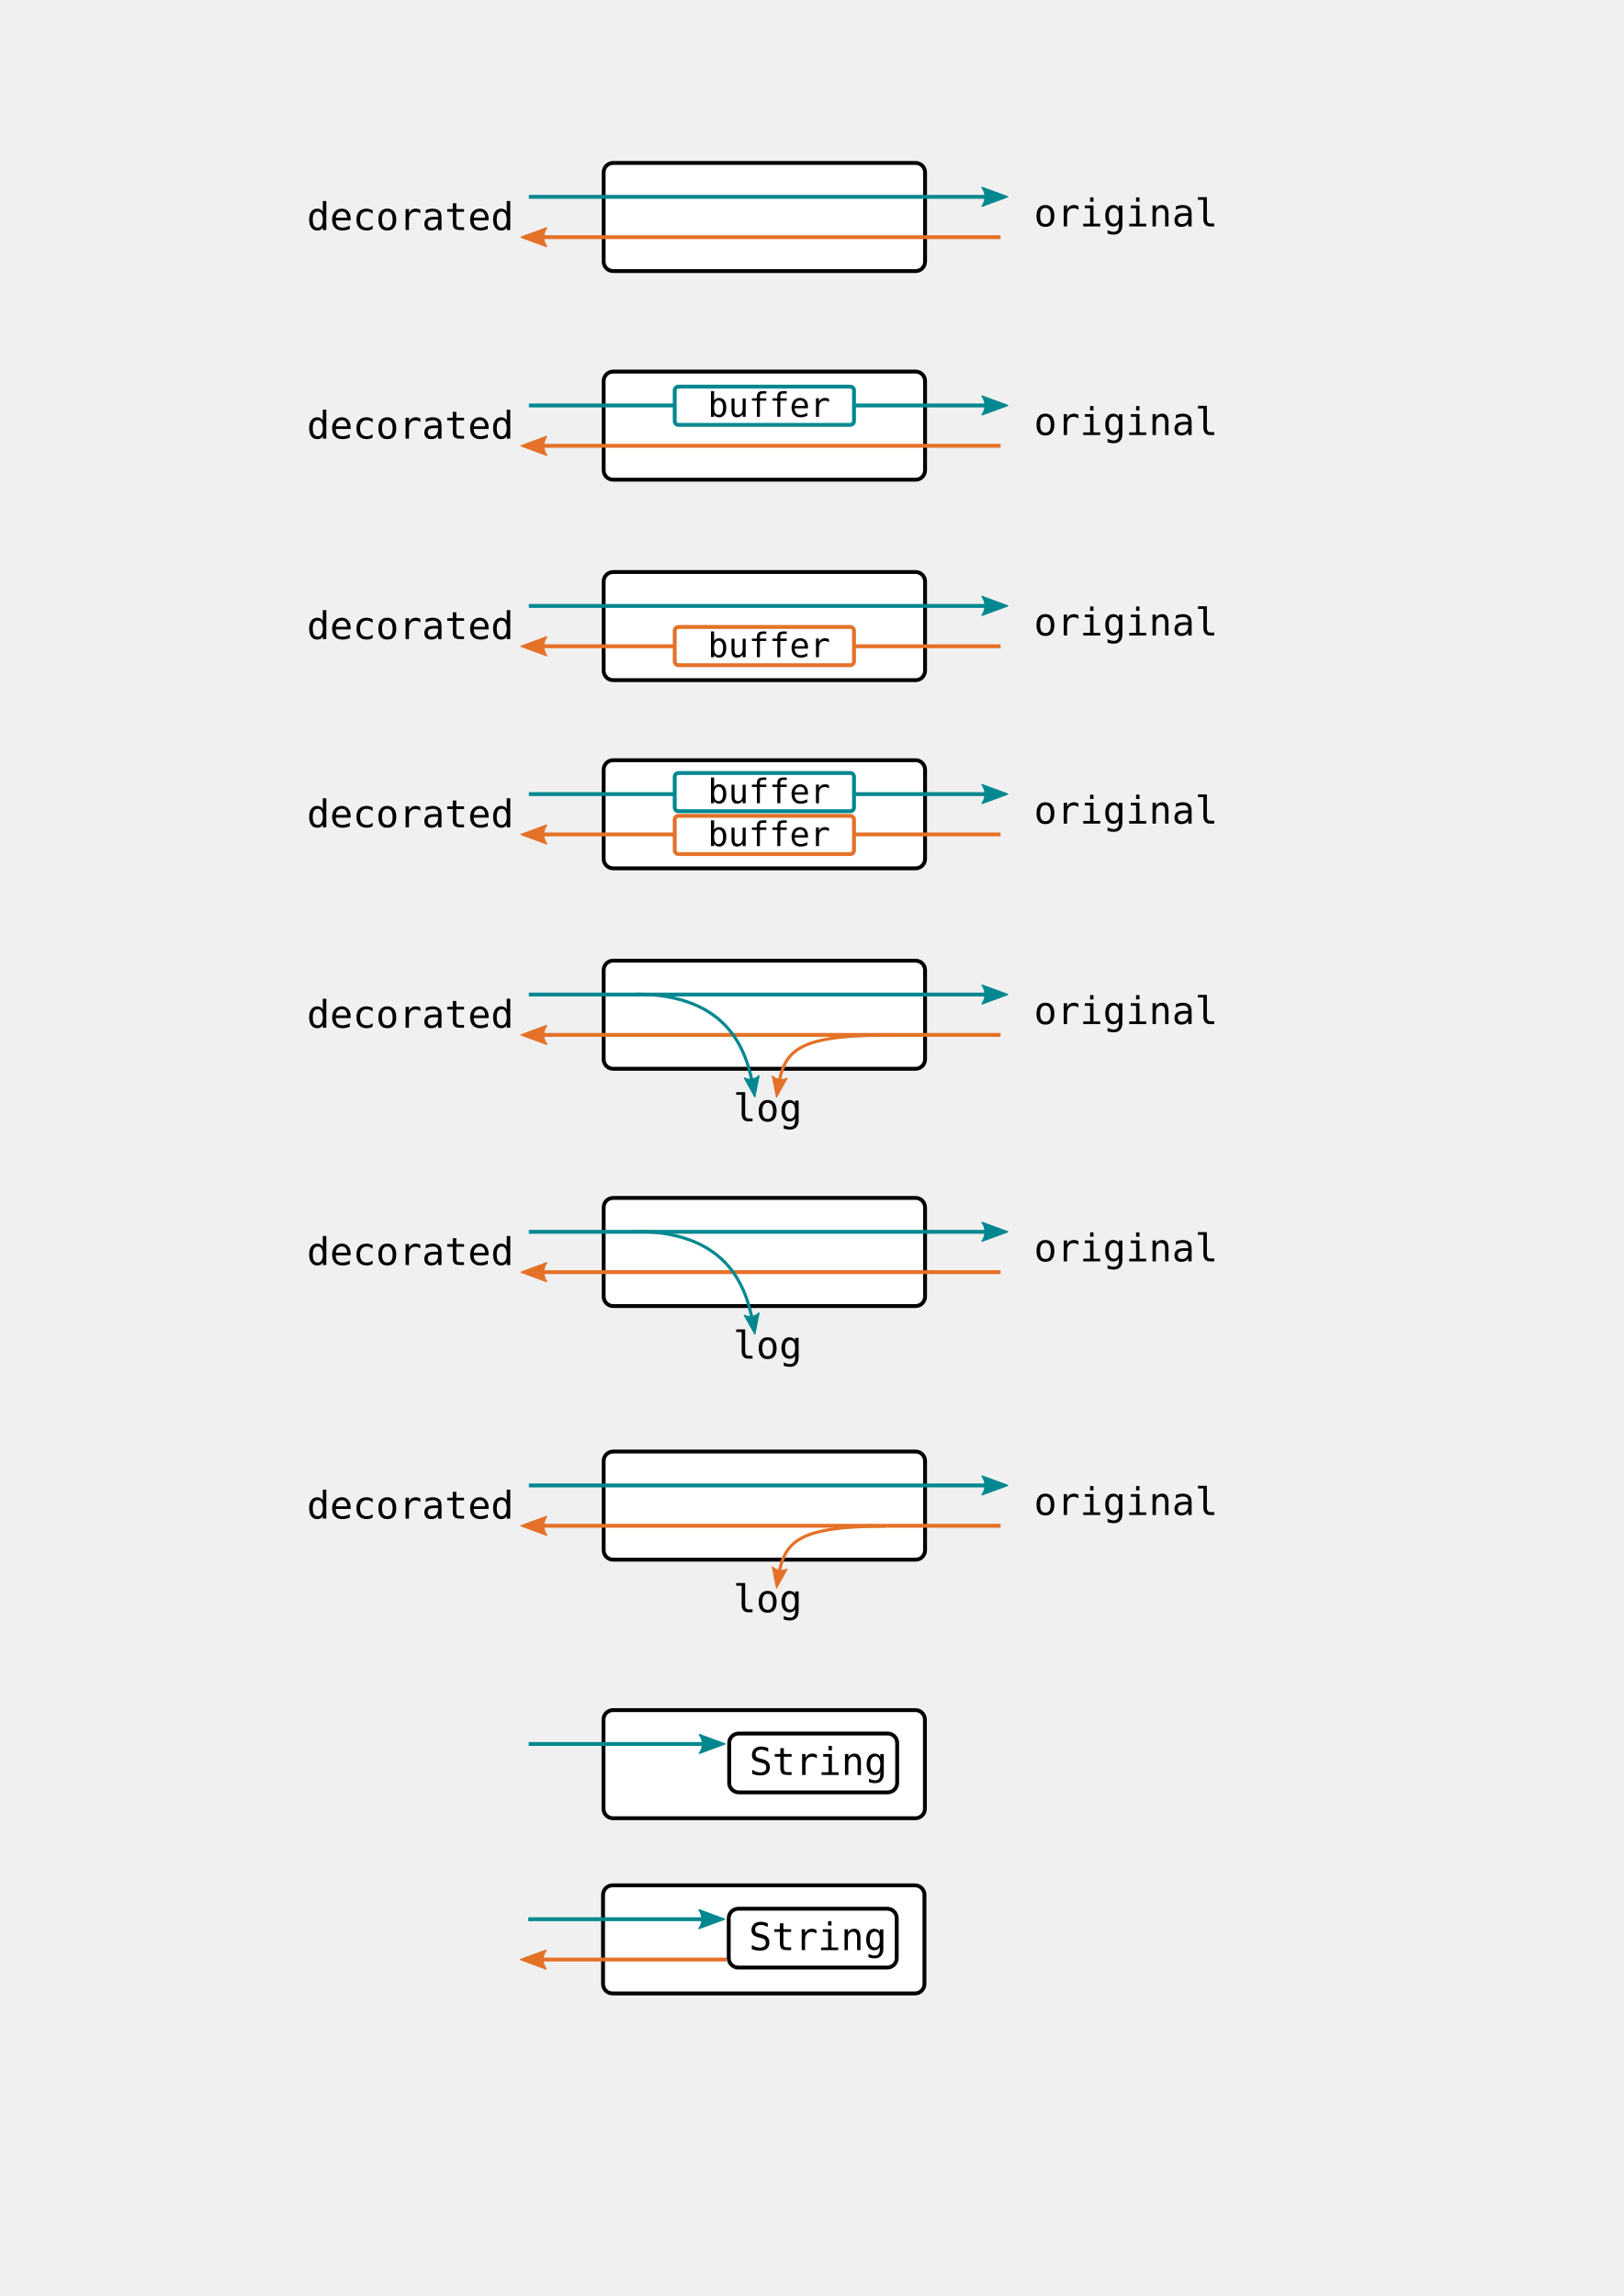
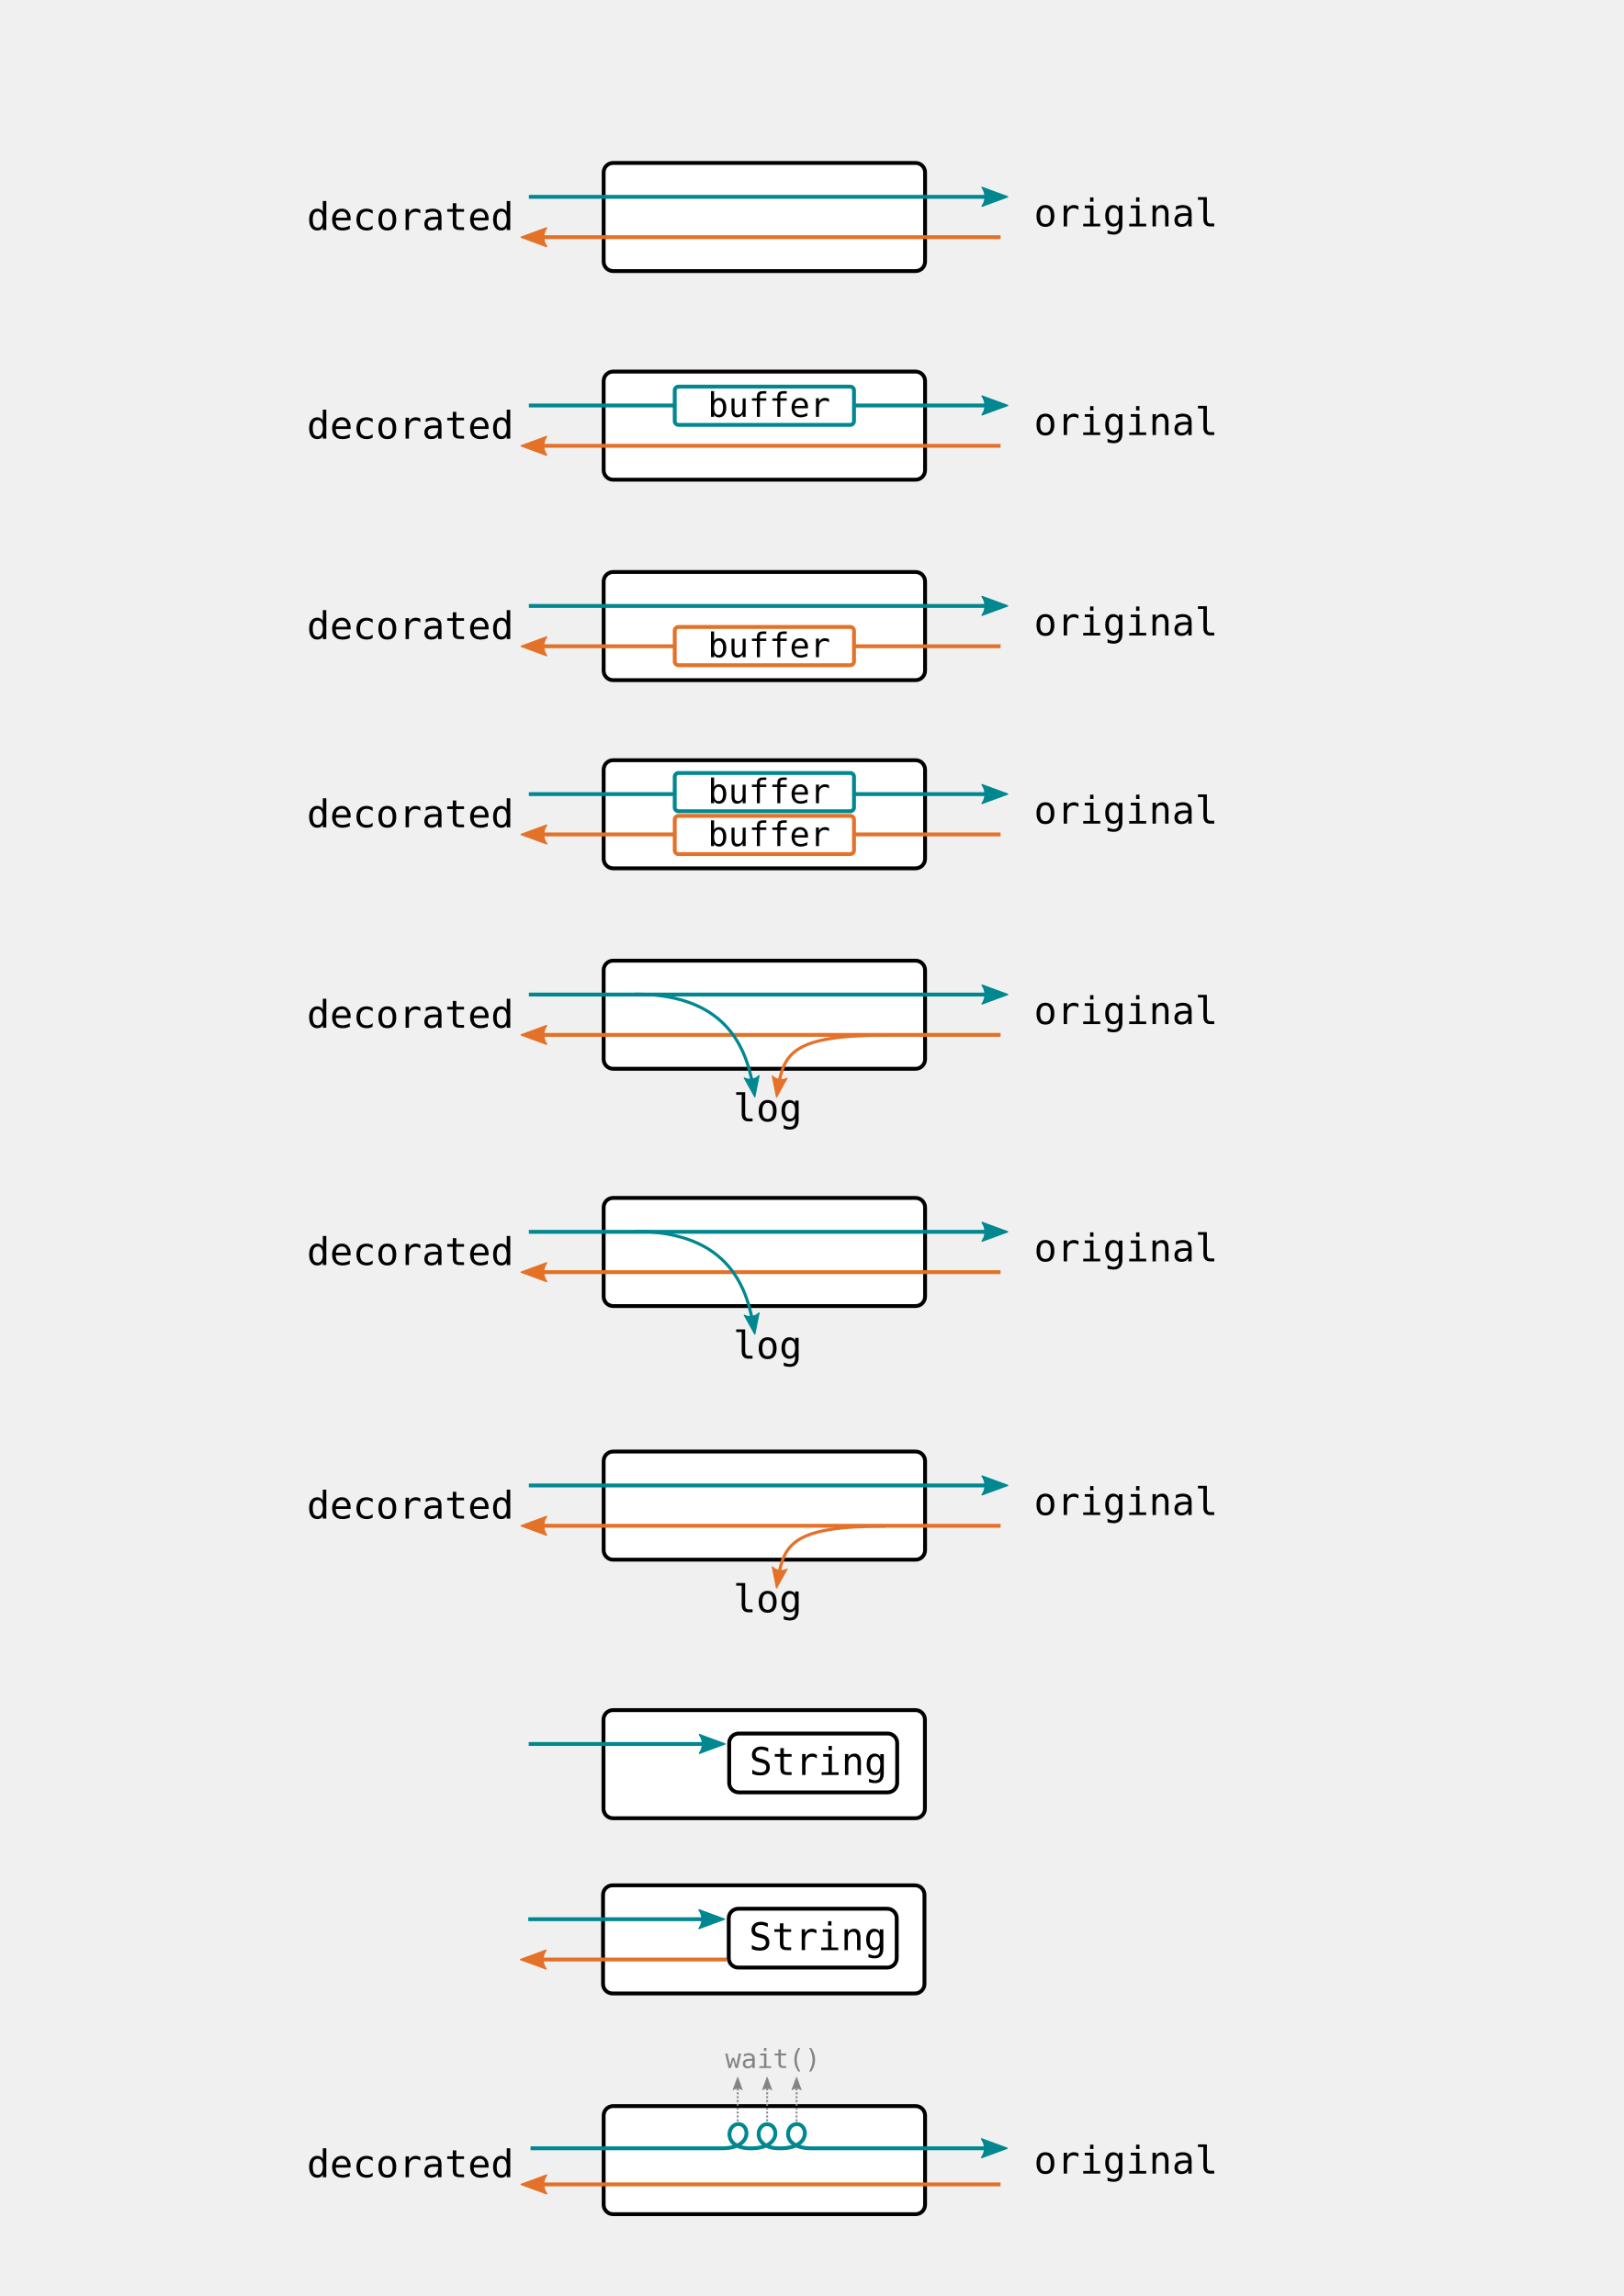
<svg xmlns="http://www.w3.org/2000/svg" xmlns:xlink="http://www.w3.org/1999/xlink" width="210mm" height="297mm" viewBox="0 0 210 297" version="1.1" id="svg8">
  <defs id="defs2">
+     <marker orient="auto" refY="0.0" refX="0.0" id="marker33432" style="overflow:visible;">
+       <path id="path33430" style="fill-rule:evenodd;stroke-width:0.625;stroke-linejoin:round;stroke:#848484;stroke-opacity:1;fill:#848484;fill-opacity:1" d="M 8.719,4.034 L -2.207,0.016 L 8.719,-4.002 C 6.973,-1.63 6.983,1.616 8.719,4.034 z " transform="scale(0.6) rotate(180) translate(0,0)" />
+     </marker>
+     <marker orient="auto" refY="0.0" refX="0.0" id="Arrow1Send" style="overflow:visible;">
+       <path id="path8586" d="M 0.0,0.0 L 5.0,-5.0 L -12.5,0.0 L 5.0,5.0 L 0.0,0.0 z " style="fill-rule:evenodd;stroke:#000000;stroke-width:1pt;stroke-opacity:1;fill:#000000;fill-opacity:1" transform="scale(0.2) rotate(180) translate(6,0)" />
+     </marker>
+     <marker orient="auto" refY="0.0" refX="0.0" id="marker19843" style="overflow:visible;">
+       <path id="path19841" style="fill-rule:evenodd;stroke-width:0.625;stroke-linejoin:round;stroke:#00878f;stroke-opacity:1;fill:#00878f;fill-opacity:1" d="M 8.719,4.034 L -2.207,0.016 L 8.719,-4.002 C 6.973,-1.63 6.983,1.616 8.719,4.034 z " transform="scale(0.6) rotate(180) translate(0,0)" />
+     </marker>
+     <marker style="overflow:visible;" id="marker1792" refX="0.0" refY="0.0" orient="auto">
+       <path transform="scale(0.6) rotate(180) translate(0,0)" d="M 8.719,4.034 L -2.207,0.016 L 8.719,-4.002 C 6.973,-1.63 6.983,1.616 8.719,4.034 z " style="fill-rule:evenodd;stroke-width:0.625;stroke-linejoin:round;stroke:#00878f;stroke-opacity:1;fill:#00878f;fill-opacity:1" id="path1790" />
+     </marker>
+     <marker style="overflow:visible" id="marker1638" refX="0" refY="0" orient="auto">
+       <path transform="scale(-0.6)" d="M 8.719,4.034 -2.207,0.016 8.719,-4.002 c -1.745,2.372 -1.735,5.617 -6e-7,8.035 z" style="fill:#e47128;fill-opacity:1;fill-rule:evenodd;stroke:#e47128;stroke-width:0.625;stroke-linejoin:round;stroke-opacity:1" id="path1636" />
+     </marker>
    <marker style="overflow:visible;" id="marker1304" refX="0.0" refY="0.0" orient="auto">
      <path transform="scale(0.6) rotate(180) translate(0,0)" d="M 8.719,4.034 L -2.207,0.016 L 8.719,-4.002 C 6.973,-1.63 6.983,1.616 8.719,4.034 z " style="fill-rule:evenodd;stroke-width:0.625;stroke-linejoin:round;stroke:#00878f;stroke-opacity:1;fill:#00878f;fill-opacity:1" id="path1302" />
    </marker>
    <marker style="overflow:visible" id="marker1168" refX="0" refY="0" orient="auto">
      <path transform="scale(-0.6)" d="M 8.719,4.034 -2.207,0.016 8.719,-4.002 c -1.745,2.372 -1.735,5.617 -6e-7,8.035 z" style="fill:#e47128;fill-opacity:1;fill-rule:evenodd;stroke:#e47128;stroke-width:0.625;stroke-linejoin:round;stroke-opacity:1" id="path1166" />
    </marker>
    <marker style="overflow:visible;" id="marker2295" refX="0.0" refY="0.0" orient="auto">
      <path transform="scale(0.6) rotate(180) translate(0,0)" d="M 8.719,4.034 L -2.207,0.016 L 8.719,-4.002 C 6.973,-1.63 6.983,1.616 8.719,4.034 z " style="fill-rule:evenodd;stroke-width:0.625;stroke-linejoin:round;stroke:#e47128;stroke-opacity:1;fill:#e47128;fill-opacity:1" id="path2293" />
    </marker>
    <marker orient="auto" refY="0.0" refX="0.0" id="marker2207" style="overflow:visible;">
      <path id="path2205" style="fill-rule:evenodd;stroke-width:0.625;stroke-linejoin:round;stroke:#00878f;stroke-opacity:1;fill:#00878f;fill-opacity:1" d="M 8.719,4.034 L -2.207,0.016 L 8.719,-4.002 C 6.973,-1.63 6.983,1.616 8.719,4.034 z " transform="scale(0.6) rotate(180) translate(0,0)" />
    </marker>
    <marker orient="auto" refY="0.0" refX="0.0" id="marker1209" style="overflow:visible;">
      <path id="path1207" style="fill-rule:evenodd;stroke-width:0.625;stroke-linejoin:round;stroke:#00878f;stroke-opacity:1;fill:#00878f;fill-opacity:1" d="M 8.719,4.034 L -2.207,0.016 L 8.719,-4.002 C 6.973,-1.63 6.983,1.616 8.719,4.034 z " transform="scale(0.6) rotate(180) translate(0,0)" />
    </marker>
    <marker style="overflow:visible;" id="marker1133" refX="0.0" refY="0.0" orient="auto">
      <path transform="scale(0.6) rotate(180) translate(0,0)" d="M 8.719,4.034 L -2.207,0.016 L 8.719,-4.002 C 6.973,-1.63 6.983,1.616 8.719,4.034 z " style="fill-rule:evenodd;stroke-width:0.625;stroke-linejoin:round;stroke:#e47128;stroke-opacity:1;fill:#e47128;fill-opacity:1" id="path1131" />
    </marker>
    <marker orient="auto" refY="0.0" refX="0.0" id="marker922" style="overflow:visible;">
      <path id="path920" style="fill-rule:evenodd;stroke-width:0.625;stroke-linejoin:round;stroke:#00878f;stroke-opacity:1;fill:#00878f;fill-opacity:1" d="M 8.719,4.034 L -2.207,0.016 L 8.719,-4.002 C 6.973,-1.63 6.983,1.616 8.719,4.034 z " transform="scale(0.6) rotate(180) translate(0,0)" />
    </marker>
    <marker style="overflow:visible;" id="marker3279" refX="0.0" refY="0.0" orient="auto">
      <path transform="scale(0.6) rotate(180) translate(0,0)" d="M 8.719,4.034 L -2.207,0.016 L 8.719,-4.002 C 6.973,-1.63 6.983,1.616 8.719,4.034 z " style="fill-rule:evenodd;stroke-width:0.625;stroke-linejoin:round;stroke:#00878f;stroke-opacity:1;fill:#00878f;fill-opacity:1" id="path3277" />
    </marker>
    <marker orient="auto" refY="0.0" refX="0.0" id="marker2337" style="overflow:visible;">
      <path id="path2335" style="fill-rule:evenodd;stroke-width:0.625;stroke-linejoin:round;stroke:#e47128;stroke-opacity:1;fill:#e47128;fill-opacity:1" d="M 8.719,4.034 L -2.207,0.016 L 8.719,-4.002 C 6.973,-1.63 6.983,1.616 8.719,4.034 z " transform="scale(0.6) rotate(180) translate(0,0)" />
    </marker>
    <marker orient="auto" refY="0.0" refX="0.0" id="Arrow2Send" style="overflow:visible;">
      <path id="path852" style="fill-rule:evenodd;stroke-width:0.625;stroke-linejoin:round;stroke:#e47128;stroke-opacity:1;fill:#e47128;fill-opacity:1" d="M 8.719,4.034 L -2.207,0.016 L 8.719,-4.002 C 6.973,-1.63 6.983,1.616 8.719,4.034 z " transform="scale(0.3) rotate(180) translate(-2.3,0)" />
    </marker>
    <marker orient="auto" refY="0.0" refX="0.0" id="marker2229" style="overflow:visible;">
      <path id="path2227" style="fill-rule:evenodd;stroke-width:0.625;stroke-linejoin:round;stroke:#e47128;stroke-opacity:1;fill:#e47128;fill-opacity:1" d="M 8.719,4.034 L -2.207,0.016 L 8.719,-4.002 C 6.973,-1.63 6.983,1.616 8.719,4.034 z " transform="scale(0.6) rotate(180) translate(0,0)" />
    </marker>
-     <marker orient="auto" refY="0.0" refX="0.0" id="Arrow2Mend" style="overflow:visible;">
-       <path id="path846" style="fill-rule:evenodd;stroke-width:0.625;stroke-linejoin:round;stroke:#00878f;stroke-opacity:1;fill:#00878f;fill-opacity:1" d="M 8.719,4.034 L -2.207,0.016 L 8.719,-4.002 C 6.973,-1.63 6.983,1.616 8.719,4.034 z " transform="scale(0.6) rotate(180) translate(0,0)" />
-     </marker>
    <marker orient="auto" refY="0.0" refX="0.0" id="marker1109" style="overflow:visible;">
      <path id="path1107" style="fill-rule:evenodd;stroke-width:0.625;stroke-linejoin:round;stroke:#00878f;stroke-opacity:1;fill:#00878f;fill-opacity:1" d="M 8.719,4.034 L -2.207,0.016 L 8.719,-4.002 C 6.973,-1.63 6.983,1.616 8.719,4.034 z " transform="scale(1.1) rotate(180) translate(1,0)" />
    </marker>
    <marker orient="auto" refY="0.0" refX="0.0" id="Arrow2Lend" style="overflow:visible;">
      <path id="path840" style="fill-rule:evenodd;stroke-width:0.625;stroke-linejoin:round;stroke:#00878f;stroke-opacity:1;fill:#00878f;fill-opacity:1" d="M 8.719,4.034 L -2.207,0.016 L 8.719,-4.002 C 6.973,-1.63 6.983,1.616 8.719,4.034 z " transform="scale(1.1) rotate(180) translate(1,0)" />
    </marker>
    <marker orient="auto" refY="0" refX="0" id="Arrow2Mend-2" style="overflow:visible">
      <path id="path846-0" style="fill:#e47128;fill-opacity:1;fill-rule:evenodd;stroke:#e47128;stroke-width:0.625;stroke-linejoin:round;stroke-opacity:1" d="M 8.719,4.034 -2.207,0.016 8.719,-4.002 c -1.745,2.372 -1.735,5.617 -6e-7,8.035 z" transform="scale(-0.6)" />
    </marker>
    <marker style="overflow:visible" id="marker2295-2" refX="0" refY="0" orient="auto">
      <path transform="scale(-0.6)" d="M 8.719,4.034 -2.207,0.016 8.719,-4.002 c -1.745,2.372 -1.735,5.617 -6e-7,8.035 z" style="fill:#e47128;fill-opacity:1;fill-rule:evenodd;stroke:#e47128;stroke-width:0.625;stroke-linejoin:round;stroke-opacity:1" id="path2293-7" />
    </marker>
    <marker orient="auto" refY="0" refX="0" id="Arrow2Mend-8" style="overflow:visible">
      <path id="path846-3" style="fill:#00878f;fill-opacity:1;fill-rule:evenodd;stroke:#00878f;stroke-width:0.625;stroke-linejoin:round;stroke-opacity:1" d="M 8.719,4.034 -2.207,0.016 8.719,-4.002 c -1.745,2.372 -1.735,5.617 -6e-7,8.035 z" transform="scale(-0.6)" />
    </marker>
    <marker orient="auto" refY="0" refX="0" id="Arrow2Mend-2-2" style="overflow:visible">
      <path id="path846-0-1" style="fill:#e47128;fill-opacity:1;fill-rule:evenodd;stroke:#e47128;stroke-width:0.625;stroke-linejoin:round;stroke-opacity:1" d="M 8.719,4.034 -2.207,0.016 8.719,-4.002 c -1.745,2.372 -1.735,5.617 -6e-7,8.035 z" transform="scale(-0.6)" />
    </marker>
    <marker orient="auto" refY="0" refX="0" id="marker980" style="overflow:visible">
      <path id="path978" style="fill:#00878f;fill-opacity:1;fill-rule:evenodd;stroke:#00878f;stroke-width:0.625;stroke-linejoin:round;stroke-opacity:1" d="M 8.719,4.034 -2.207,0.016 8.719,-4.002 c -1.745,2.372 -1.735,5.617 -6e-7,8.035 z" transform="scale(-0.6)" />
    </marker>
    <marker orient="auto" refY="0" refX="0" id="marker984" style="overflow:visible">
      <path id="path982" style="fill:#e47128;fill-opacity:1;fill-rule:evenodd;stroke:#e47128;stroke-width:0.625;stroke-linejoin:round;stroke-opacity:1" d="M 8.719,4.034 -2.207,0.016 8.719,-4.002 c -1.745,2.372 -1.735,5.617 -6e-7,8.035 z" transform="scale(-0.6)" />
    </marker>
    <marker style="overflow:visible" id="marker1935" refX="0" refY="0" orient="auto">
      <path transform="scale(-0.6)" d="M 8.719,4.034 -2.207,0.016 8.719,-4.002 c -1.745,2.372 -1.735,5.617 -6e-7,8.035 z" style="fill:#e47128;fill-opacity:1;fill-rule:evenodd;stroke:#e47128;stroke-width:0.625;stroke-linejoin:round;stroke-opacity:1" id="path1933" />
    </marker>
    <marker style="overflow:visible" id="marker1304-7" refX="0" refY="0" orient="auto">
      <path transform="scale(-0.6)" d="M 8.719,4.034 -2.207,0.016 8.719,-4.002 c -1.745,2.372 -1.735,5.617 -6e-7,8.035 z" style="fill:#00878f;fill-opacity:1;fill-rule:evenodd;stroke:#00878f;stroke-width:0.625;stroke-linejoin:round;stroke-opacity:1" id="path1302-1" />
    </marker>
+     <marker style="overflow:visible" id="marker1792-6" refX="0" refY="0" orient="auto">
+       <path transform="scale(-0.6)" d="M 8.719,4.034 -2.207,0.016 8.719,-4.002 c -1.745,2.372 -1.735,5.617 -6e-7,8.035 z" style="fill:#00878f;fill-opacity:1;fill-rule:evenodd;stroke:#00878f;stroke-width:0.625;stroke-linejoin:round;stroke-opacity:1" id="path1790-5" />
+     </marker>
+     <marker style="overflow:visible" id="marker1792-8" refX="0" refY="0" orient="auto">
+       <path transform="scale(-0.6)" d="M 8.719,4.034 -2.207,0.016 8.719,-4.002 c -1.745,2.372 -1.735,5.617 -6e-7,8.035 z" style="fill:#00878f;fill-opacity:1;fill-rule:evenodd;stroke:#00878f;stroke-width:0.625;stroke-linejoin:round;stroke-opacity:1" id="path1790-6" />
+     </marker>
+     <marker style="overflow:visible" id="marker1792-5" refX="0" refY="0" orient="auto">
+       <path transform="scale(-0.6)" d="M 8.719,4.034 -2.207,0.016 8.719,-4.002 c -1.745,2.372 -1.735,5.617 -6e-7,8.035 z" style="fill:#00878f;fill-opacity:1;fill-rule:evenodd;stroke:#00878f;stroke-width:0.625;stroke-linejoin:round;stroke-opacity:1" id="path1790-1" />
+     </marker>
+     <marker orient="auto" refY="0" refX="0" id="Arrow2Mend-4" style="overflow:visible">
+       <path id="path8598-7" style="fill:#000000;fill-opacity:1;fill-rule:evenodd;stroke:#000000;stroke-width:0.625;stroke-linejoin:round;stroke-opacity:1" d="M 8.719,4.034 -2.207,0.016 8.719,-4.002 c -1.745,2.372 -1.735,5.617 -6e-7,8.035 z" transform="scale(-0.6)" />
+     </marker>
  </defs>
  <g id="layer1">
    <g id="g1984">
      <rect ry="1.228" rx="1.228" y="21.079" x="78.073" height="13.985" width="41.57" id="rect815" style="opacity:1;fill:#ffffff;fill-opacity:1;fill-rule:nonzero;stroke:#000000;stroke-width:0.5;stroke-miterlimit:4;stroke-dasharray:none;stroke-opacity:1" />
      <g transform="translate(-0.9986949)" id="g1958">
-         <path style="fill:none;fill-rule:evenodd;stroke:#00878f;stroke-width:0.5;stroke-linecap:butt;stroke-linejoin:miter;stroke-miterlimit:4;stroke-dasharray:none;stroke-opacity:1;marker-end:url(#Arrow2Mend)" d="m 69.4,25.463 h 61.238" id="path817" />
+         <path style="fill:none;fill-rule:evenodd;stroke:#00878f;stroke-width:0.5;stroke-linecap:butt;stroke-linejoin:miter;stroke-miterlimit:4;stroke-dasharray:none;stroke-opacity:1;marker-end:url(#marker19843)" d="m 69.4,25.463 h 61.238" id="path817" />
        <path style="fill:none;fill-rule:evenodd;stroke:#e47128;stroke-width:0.5;stroke-linecap:butt;stroke-linejoin:miter;stroke-miterlimit:4;stroke-dasharray:none;stroke-opacity:1;marker-end:url(#Arrow2Mend-2)" d="M 130.405,30.68 H 69.076" id="path817-3" />
      </g>
      <text id="text1924" y="29.753" x="39.688" style="font-style:normal;font-variant:normal;font-weight:normal;font-stretch:normal;font-size:8.467px;line-height:125%;font-family:Consolas;-inkscape-font-specification:Consolas;letter-spacing:0px;word-spacing:0px;fill:#000000;fill-opacity:1;stroke:none;stroke-width:0.265px;stroke-linecap:butt;stroke-linejoin:miter;stroke-opacity:1" xml:space="preserve">
        <tspan style="font-size:4.939px;stroke-width:0.265px" y="29.753" x="39.688" id="tspan1922">decorated</tspan>
      </text>
      <text id="text1924-1" y="29.283" x="133.728" style="font-style:normal;font-variant:normal;font-weight:normal;font-stretch:normal;font-size:8.467px;line-height:125%;font-family:Consolas;-inkscape-font-specification:Consolas;letter-spacing:0px;word-spacing:0px;fill:#000000;fill-opacity:1;stroke:none;stroke-width:0.265px;stroke-linecap:butt;stroke-linejoin:miter;stroke-opacity:1" xml:space="preserve">
        <tspan style="font-size:4.939px;stroke-width:0.265px" y="29.283" x="133.728" id="tspan1922-1">original</tspan>
      </text>
    </g>
    <use x="0" y="0" xlink:href="#g1984" id="use1988" transform="translate(0,26.9875)" width="100%" height="100%" />
    <g id="g1993" transform="translate(0,-3.303262)">
      <rect ry="0.483" rx="0.483" y="53.317" x="87.265" height="4.944" width="23.186" id="rect1968" style="opacity:1;fill:#ffffff;fill-opacity:1;fill-rule:nonzero;stroke:#00878f;stroke-width:0.5;stroke-miterlimit:4;stroke-dasharray:none;stroke-opacity:1" />
      <text id="text1972" y="57.228" x="91.548" style="font-style:normal;font-variant:normal;font-weight:normal;font-stretch:normal;font-size:4.386px;line-height:125%;font-family:Consolas;-inkscape-font-specification:Consolas;letter-spacing:0px;word-spacing:0px;fill:#000000;fill-opacity:1;stroke:none;stroke-width:0.265px;stroke-linecap:butt;stroke-linejoin:miter;stroke-opacity:1" xml:space="preserve">
        <tspan style="stroke-width:0.265px" y="57.228" x="91.548" id="tspan1970">buffer</tspan>
      </text>
    </g>
    <use x="0" y="0" xlink:href="#g1984" id="use1995" transform="translate(0,52.91667)" width="100%" height="100%" />
    <g transform="translate(0,27.78394)" id="g2003">
      <g id="g2008">
        <rect ry="0.483" rx="0.483" y="53.317" x="87.265" height="4.944" width="23.186" id="rect1997" style="opacity:1;fill:#ffffff;fill-opacity:1;fill-rule:nonzero;stroke:#e47128;stroke-width:0.5;stroke-miterlimit:4;stroke-dasharray:none;stroke-opacity:1" />
        <text id="text2001" y="57.228" x="91.548" style="font-style:normal;font-variant:normal;font-weight:normal;font-stretch:normal;font-size:4.386px;line-height:125%;font-family:Consolas;-inkscape-font-specification:Consolas;letter-spacing:0px;word-spacing:0px;fill:#000000;fill-opacity:1;stroke:none;stroke-width:0.265px;stroke-linecap:butt;stroke-linejoin:miter;stroke-opacity:1" xml:space="preserve">
          <tspan style="stroke-width:0.265px" y="57.228" x="91.548" id="tspan1999">buffer</tspan>
        </text>
      </g>
    </g>
    <use x="0" y="0" xlink:href="#g1984" id="use2116" transform="translate(0,77.25834)" width="100%" height="100%" />
    <use x="0" y="0" xlink:href="#g1993" id="use2118" transform="translate(0,49.9779)" width="100%" height="100%" />
    <use x="0" y="0" xlink:href="#g2003" id="use2120" transform="translate(0,24.43617)" width="100%" height="100%" />
    <use x="0" y="0" xlink:href="#g1984" id="use2122" transform="translate(0,103.1875)" width="100%" height="100%" />
    <text xml:space="preserve" style="font-style:normal;font-variant:normal;font-weight:normal;font-stretch:normal;font-size:8.467px;line-height:125%;font-family:Consolas;-inkscape-font-specification:Consolas;letter-spacing:0px;word-spacing:0px;fill:#000000;fill-opacity:1;stroke:none;stroke-width:0.265px;stroke-linecap:butt;stroke-linejoin:miter;stroke-opacity:1" x="94.83" y="145.054" id="text2126">
      <tspan id="tspan2124" x="94.83" y="145.054" style="font-size:4.939px;stroke-width:0.265px">log</tspan>
    </text>
    <path style="fill:none;fill-rule:evenodd;stroke:#e47128;stroke-width:0.4;stroke-linecap:butt;stroke-linejoin:miter;stroke-miterlimit:4;stroke-dasharray:none;stroke-opacity:1;marker-end:url(#marker2337)" d="m 114.54,133.906 c -12.353,0.036 -13.228,2.364 -14.03,7.49" id="path2128" />
    <path id="path3275" d="m 82.17,128.593 c 12.353,0.036 14.565,7.643 15.367,12.768" style="fill:none;fill-rule:evenodd;stroke:#00878f;stroke-width:0.4;stroke-linecap:butt;stroke-linejoin:miter;stroke-miterlimit:4;stroke-dasharray:none;stroke-opacity:1;marker-end:url(#marker3279)" />
    <use height="100%" width="100%" transform="translate(0,133.8793)" id="use1121" xlink:href="#g1984" y="0" x="0" />
    <text id="text1125" y="175.745" x="94.83" style="font-style:normal;font-variant:normal;font-weight:normal;font-stretch:normal;font-size:8.467px;line-height:125%;font-family:Consolas;-inkscape-font-specification:Consolas;letter-spacing:0px;word-spacing:0px;fill:#000000;fill-opacity:1;stroke:none;stroke-width:0.265px;stroke-linecap:butt;stroke-linejoin:miter;stroke-opacity:1" xml:space="preserve">
      <tspan style="font-size:4.939px;stroke-width:0.265px" y="175.745" x="94.83" id="tspan1123">log</tspan>
    </text>
    <path style="fill:none;fill-rule:evenodd;stroke:#00878f;stroke-width:0.4;stroke-linecap:butt;stroke-linejoin:miter;stroke-miterlimit:4;stroke-dasharray:none;stroke-opacity:1;marker-end:url(#marker1209)" d="m 82.17,159.285 c 12.353,0.036 14.565,7.643 15.367,12.768" id="path1129" />
    <use height="100%" width="100%" transform="translate(0,166.6875)" id="use2195" xlink:href="#g1984" y="0" x="0" />
    <text id="text2199" y="208.554" x="94.83" style="font-style:normal;font-variant:normal;font-weight:normal;font-stretch:normal;font-size:8.467px;line-height:125%;font-family:Consolas;-inkscape-font-specification:Consolas;letter-spacing:0px;word-spacing:0px;fill:#000000;fill-opacity:1;stroke:none;stroke-width:0.265px;stroke-linecap:butt;stroke-linejoin:miter;stroke-opacity:1" xml:space="preserve">
      <tspan style="font-size:4.939px;stroke-width:0.265px" y="208.554" x="94.83" id="tspan2197">log</tspan>
    </text>
    <path id="path2201" d="m 114.54,197.406 c -12.353,0.036 -13.228,2.364 -14.03,7.49" style="fill:none;fill-rule:evenodd;stroke:#e47128;stroke-width:0.4;stroke-linecap:butt;stroke-linejoin:miter;stroke-miterlimit:4;stroke-dasharray:none;stroke-opacity:1;marker-end:url(#marker2295)" />
    <rect ry="1.228" rx="1.228" y="221.213" x="78.053" height="13.985" width="41.57" id="rect1130" style="opacity:1;fill:#ffffff;fill-opacity:1;fill-rule:nonzero;stroke:#000000;stroke-width:0.5;stroke-miterlimit:4;stroke-dasharray:none;stroke-opacity:1" />
    <path id="path1132" d="M 68.381,225.594 H 93.082" style="fill:none;fill-rule:evenodd;stroke:#00878f;stroke-width:0.5;stroke-linecap:butt;stroke-linejoin:miter;stroke-miterlimit:4;stroke-dasharray:none;stroke-opacity:1;marker-end:url(#marker1304)" />
    <rect ry="1.228" rx="1.228" y="224.24" x="94.309" height="7.611" width="21.726" id="rect1130-5" style="opacity:1;fill:#ffffff;fill-opacity:1;fill-rule:nonzero;stroke:#000000;stroke-width:0.5;stroke-miterlimit:4;stroke-dasharray:none;stroke-opacity:1" />
    <text id="text2199-9" y="229.595" x="96.922" style="font-style:normal;font-variant:normal;font-weight:normal;font-stretch:normal;font-size:8.467px;line-height:125%;font-family:Consolas;-inkscape-font-specification:Consolas;letter-spacing:0px;word-spacing:0px;fill:#000000;fill-opacity:1;stroke:none;stroke-width:0.265px;stroke-linecap:butt;stroke-linejoin:miter;stroke-opacity:1" xml:space="preserve">
      <tspan style="font-size:4.939px;stroke-width:0.265px" y="229.595" x="96.922" id="tspan2197-3">String</tspan>
    </text>
    <rect ry="1.228" rx="1.228" y="243.879" x="77.994" height="13.985" width="41.57" id="rect1130-8" style="opacity:1;fill:#ffffff;fill-opacity:1;fill-rule:nonzero;stroke:#000000;stroke-width:0.5;stroke-miterlimit:4;stroke-dasharray:none;stroke-opacity:1" />
    <path id="path1132-7" d="M 68.322,248.26 H 93.023" style="fill:none;fill-rule:evenodd;stroke:#00878f;stroke-width:0.5;stroke-linecap:butt;stroke-linejoin:miter;stroke-miterlimit:4;stroke-dasharray:none;stroke-opacity:1;marker-end:url(#marker1304-7)" />
    <rect ry="1.228" rx="1.228" y="246.905" x="94.25" height="7.611" width="21.726" id="rect1130-5-1" style="opacity:1;fill:#ffffff;fill-opacity:1;fill-rule:nonzero;stroke:#000000;stroke-width:0.5;stroke-miterlimit:4;stroke-dasharray:none;stroke-opacity:1" />
    <text id="text2199-9-2" y="252.26" x="96.863" style="font-style:normal;font-variant:normal;font-weight:normal;font-stretch:normal;font-size:8.467px;line-height:125%;font-family:Consolas;-inkscape-font-specification:Consolas;letter-spacing:0px;word-spacing:0px;fill:#000000;fill-opacity:1;stroke:none;stroke-width:0.265px;stroke-linecap:butt;stroke-linejoin:miter;stroke-opacity:1" xml:space="preserve">
      <tspan style="font-size:4.939px;stroke-width:0.265px" y="252.26" x="96.863" id="tspan2197-3-2">String</tspan>
    </text>
    <path id="path1909" d="M 93.965,253.476 H 67.998" style="fill:none;fill-rule:evenodd;stroke:#e47128;stroke-width:0.5;stroke-linecap:butt;stroke-linejoin:miter;stroke-miterlimit:4;stroke-dasharray:none;stroke-opacity:1;marker-end:url(#marker1935)" />
+     <g id="use1614" transform="translate(0,243.9459)">
+       <rect style="opacity:1;fill:#ffffff;fill-opacity:1;fill-rule:nonzero;stroke:#000000;stroke-width:0.5;stroke-miterlimit:4;stroke-dasharray:none;stroke-opacity:1" id="rect1616" width="41.57" height="13.985" x="78.073" y="28.487" rx="1.228" ry="1.228" />
+       <path style="fill:none;fill-rule:evenodd;stroke:#e47128;stroke-width:0.5;stroke-linecap:butt;stroke-linejoin:miter;stroke-miterlimit:4;stroke-dasharray:none;stroke-opacity:1;marker-end:url(#marker1638)" d="M 129.407,38.617 H 68.077" id="path1620" />
+       <text xml:space="preserve" style="font-style:normal;font-variant:normal;font-weight:normal;font-stretch:normal;font-size:8.467px;line-height:125%;font-family:Consolas;-inkscape-font-specification:Consolas;letter-spacing:0px;word-spacing:0px;fill:#000000;fill-opacity:1;stroke:none;stroke-width:0.265px;stroke-linecap:butt;stroke-linejoin:miter;stroke-opacity:1" x="39.688" y="37.691" id="text1626">
+         <tspan id="tspan1624" x="39.688" y="37.691" style="font-size:4.939px;stroke-width:0.265px">decorated</tspan>
+       </text>
+       <text xml:space="preserve" style="font-style:normal;font-variant:normal;font-weight:normal;font-stretch:normal;font-size:8.467px;line-height:125%;font-family:Consolas;-inkscape-font-specification:Consolas;letter-spacing:0px;word-spacing:0px;fill:#000000;fill-opacity:1;stroke:none;stroke-width:0.265px;stroke-linecap:butt;stroke-linejoin:miter;stroke-opacity:1" x="133.728" y="37.221" id="text1630">
+         <tspan id="tspan1628" x="133.728" y="37.221" style="font-size:4.939px;stroke-width:0.265px">original</tspan>
+       </text>
+       <path id="path1618" style="fill:none;fill-rule:evenodd;stroke:#00878f;stroke-width:0.5;stroke-linecap:butt;stroke-linejoin:miter;stroke-miterlimit:4;stroke-dasharray:none;stroke-opacity:1;marker-end:url(#marker1792-5)" d="m 68.621,33.947 h 24.798 c 3.951,0 3.569,-3.143 2.08,-3.137 -1.488,0.006 -2.08,3.137 1.58,3.144 l 0.254,-0.006 c 3.766,-0.096 3.368,-3.125 1.879,-3.119 -1.488,0.006 -1.879,3.119 1.542,3.119 h 0.215 c 3.951,0 3.569,-3.143 2.08,-3.137 -1.488,0.006 -2.08,3.137 1.87,3.137 h 24.655" />
+       <path style="fill:none;fill-rule:evenodd;stroke:#848484;stroke-width:0.249;stroke-linecap:butt;stroke-linejoin:miter;stroke-miterlimit:4;stroke-dasharray:0.249, 0.249;stroke-dashoffset:0;stroke-opacity:1;marker-end:url(#marker33432)" d="M 103.025,30.448 V 25.084" id="use21058" />
+       <text xml:space="preserve" style="font-style:normal;font-variant:normal;font-weight:normal;font-stretch:normal;font-size:3.416px;line-height:125%;font-family:Consolas;-inkscape-font-specification:Consolas;letter-spacing:0px;word-spacing:0px;fill:#848484;fill-opacity:1;stroke:none;stroke-width:0.107px;stroke-linecap:butt;stroke-linejoin:miter;stroke-opacity:1" x="93.793" y="23.561" id="text22400">
+         <tspan id="tspan22398" x="93.793" y="23.561" style="fill:#848484;stroke-width:0.107px">wait()</tspan>
+       </text>
+       <use x="0" y="0" xlink:href="#use21058" id="use23064" transform="translate(-3.807495)" width="100%" height="100%" />
+       <use x="0" y="0" xlink:href="#use23064" id="use23066" transform="translate(-3.807509)" width="100%" height="100%" />
+     </g>
  </g>
</svg>
